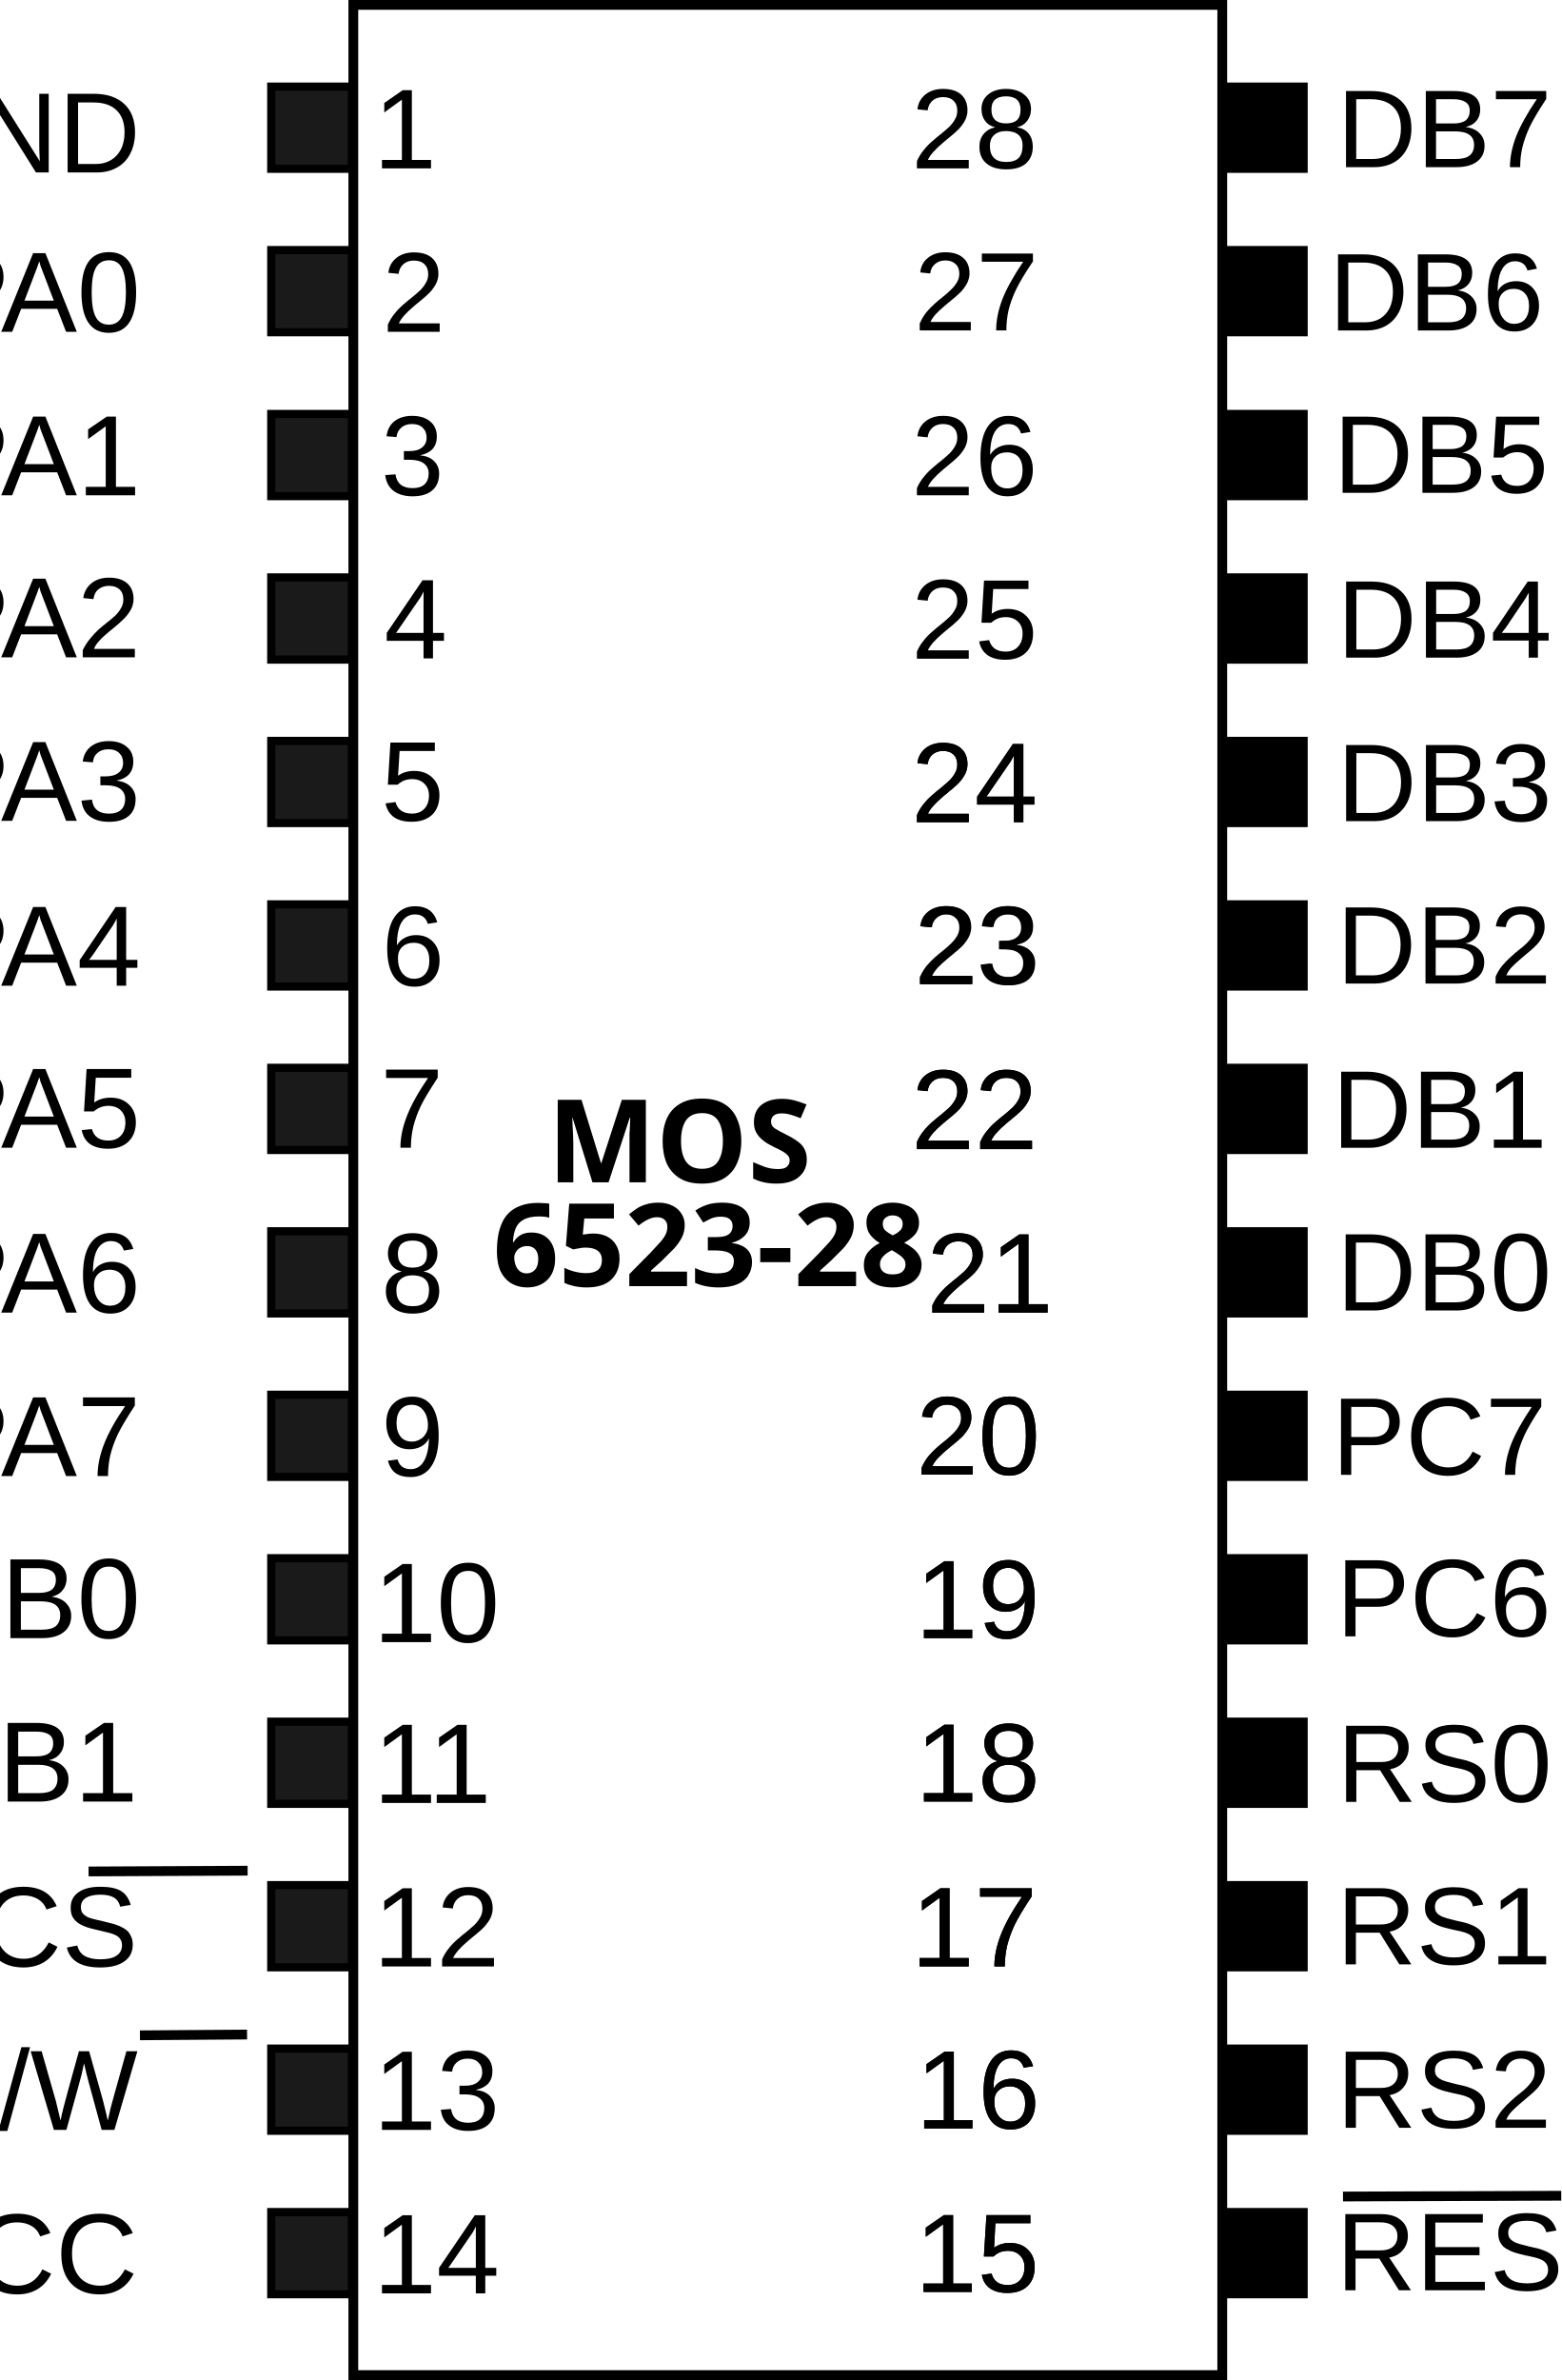
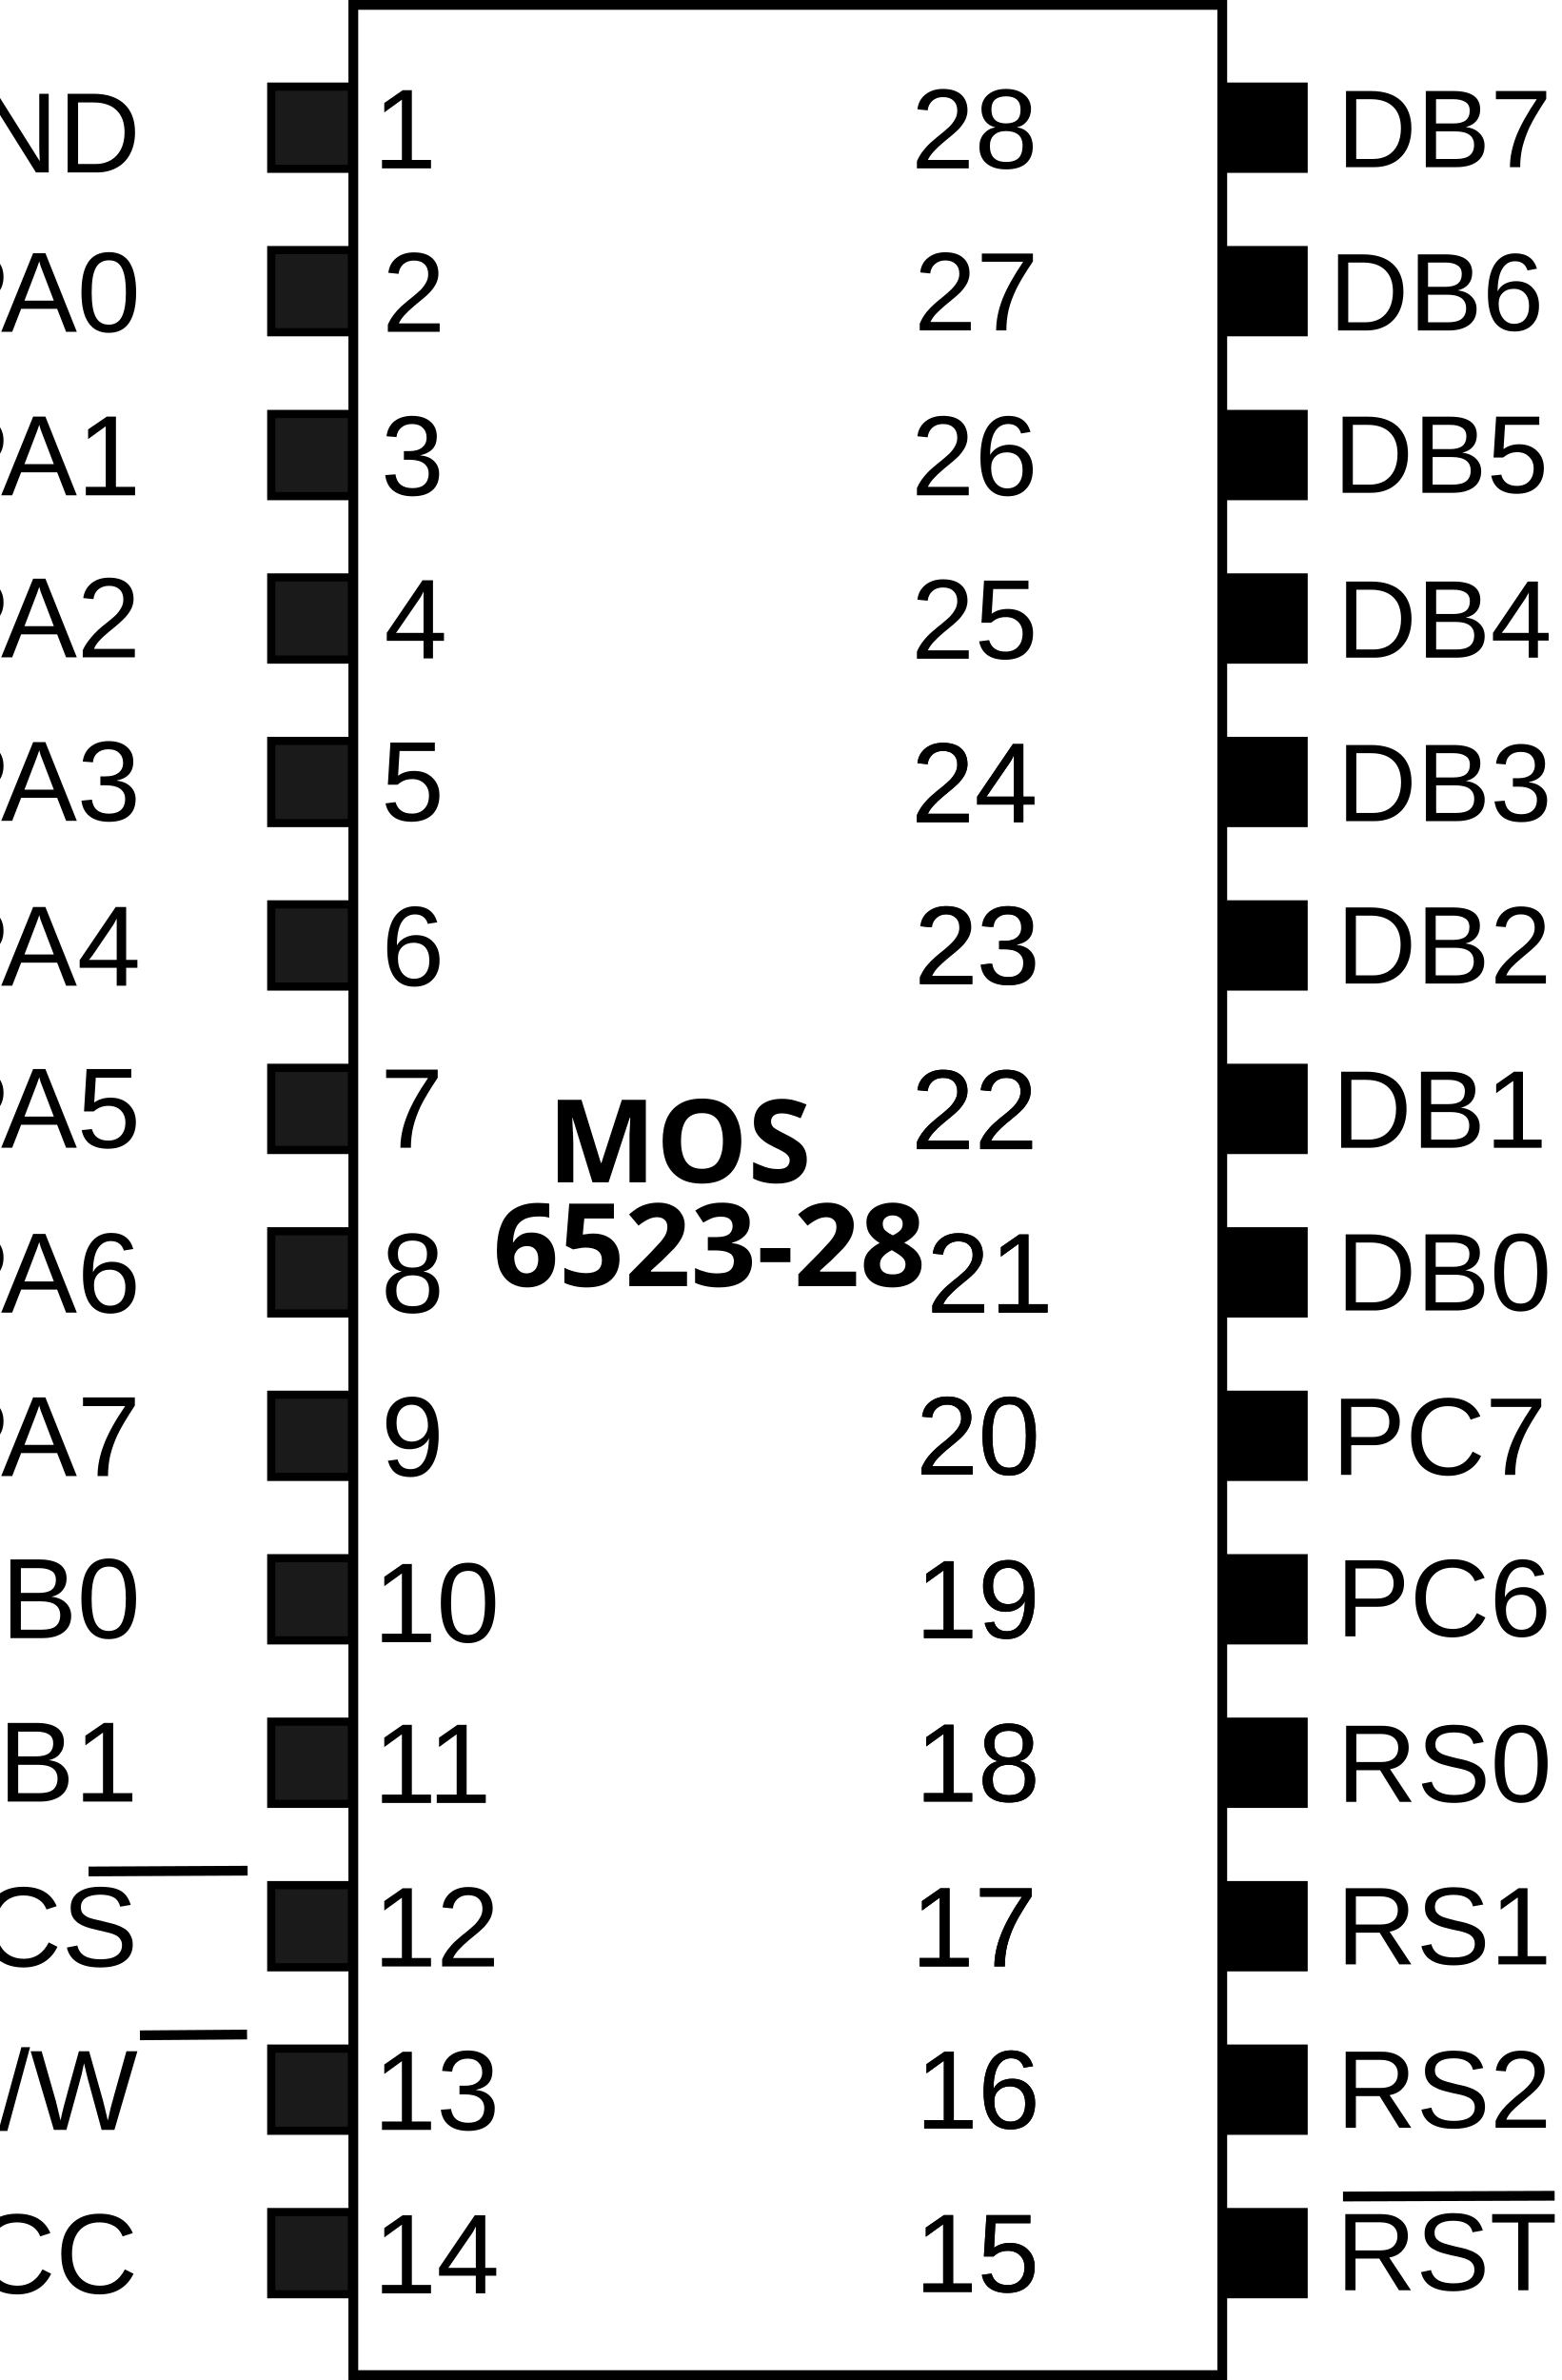
<svg xmlns="http://www.w3.org/2000/svg" width="95.525mm" height="145.599mm" viewBox="0 0 95.525 145.599" version="1.1" id="svg1">
  <defs id="defs1" />
  <g id="layer1" transform="translate(-68.37077,-35.07182)">
    <rect style="display:inline;fill:none;stroke-width:0.1" id="rect149" width="10" height="10" x="89.904" y="70.397" />
    <rect style="display:inline;fill:#1a1a1a;fill-opacity:1;stroke:#000000;stroke-width:0.5;stroke-dasharray:none" id="rect150" width="4.937" height="5.026" x="84.967" y="60.397" />
    <rect style="display:inline;fill:#1a1a1a;fill-opacity:1;stroke:#000000;stroke-width:0.5;stroke-dasharray:none" id="rect151" width="4.937" height="5.026" x="84.967" y="70.397" />
    <rect style="display:inline;fill:#1a1a1a;fill-opacity:1;stroke:#000000;stroke-width:0.5;stroke-dasharray:none" id="rect152" width="4.937" height="5.026" x="84.967" y="80.397" />
    <rect style="display:inline;fill:#1a1a1a;fill-opacity:1;stroke:#000000;stroke-width:0.5;stroke-dasharray:none" id="rect153" width="4.937" height="5.026" x="84.967" y="90.397" />
    <rect style="display:inline;fill:#1a1a1a;fill-opacity:1;stroke:#000000;stroke-width:0.5;stroke-dasharray:none" id="rect154" width="4.937" height="5.026" x="84.967" y="100.397" />
    <rect style="display:inline;fill:#1a1a1a;fill-opacity:1;stroke:#000000;stroke-width:0.5;stroke-dasharray:none" id="rect155" width="4.937" height="5.026" x="84.967" y="110.397" />
    <rect style="display:inline;fill:#1a1a1a;fill-opacity:1;stroke:#000000;stroke-width:0.5;stroke-dasharray:none" id="rect156" width="4.937" height="5.026" x="84.967" y="120.397" />
    <rect style="display:inline;fill:#1a1a1a;fill-opacity:1;stroke:#000000;stroke-width:0.5;stroke-dasharray:none" id="rect157" width="4.937" height="5.026" x="84.967" y="130.397" />
    <rect style="display:inline;fill:#1a1a1a;fill-opacity:1;stroke:#000000;stroke-width:0.5;stroke-dasharray:none" id="rect158" width="4.937" height="5.026" x="84.967" y="140.397" />
    <rect style="display:inline;fill:#1a1a1a;fill-opacity:1;stroke:#000000;stroke-width:0.5;stroke-dasharray:none" id="rect159" width="4.937" height="5.026" x="84.967" y="150.397" />
    <rect style="display:inline;fill:#1a1a1a;fill-opacity:1;stroke:#000000;stroke-width:0.5;stroke-dasharray:none" id="rect160" width="4.937" height="5.026" x="84.967" y="160.397" />
    <rect style="display:inline;fill:#1a1a1a;fill-opacity:1;stroke:#000000;stroke-width:0.5;stroke-dasharray:none" id="rect161" width="4.937" height="5.026" x="84.967" y="170.397" />
    <rect style="display:inline;fill:#000000;fill-opacity:1;stroke:#000000;stroke-width:0.5;stroke-dasharray:none" id="rect162" width="4.937" height="5.026" x="143.196" y="60.397" />
    <rect style="display:inline;fill:#000000;fill-opacity:1;stroke:#000000;stroke-width:0.5;stroke-dasharray:none" id="rect163" width="4.937" height="5.026" x="143.196" y="70.397" />
    <rect style="display:inline;fill:#000000;fill-opacity:1;stroke:#000000;stroke-width:0.5;stroke-dasharray:none" id="rect164" width="4.937" height="5.026" x="143.196" y="80.397" />
    <rect style="display:inline;fill:#000000;fill-opacity:1;stroke:#000000;stroke-width:0.5;stroke-dasharray:none" id="rect165" width="4.937" height="5.026" x="143.196" y="90.397" />
    <rect style="display:inline;fill:#000000;fill-opacity:1;stroke:#000000;stroke-width:0.5;stroke-dasharray:none" id="rect166" width="4.937" height="5.026" x="143.196" y="100.397" />
    <rect style="display:inline;fill:#000000;fill-opacity:1;stroke:#000000;stroke-width:0.5;stroke-dasharray:none" id="rect167" width="4.937" height="5.026" x="143.196" y="110.397" />
    <rect style="display:inline;fill:#000000;fill-opacity:1;stroke:#000000;stroke-width:0.5;stroke-dasharray:none" id="rect168" width="4.937" height="5.026" x="143.196" y="120.397" />
    <rect style="display:inline;fill:#000000;fill-opacity:1;stroke:#000000;stroke-width:0.5;stroke-dasharray:none" id="rect169" width="4.937" height="5.026" x="143.196" y="130.397" />
    <rect style="display:inline;fill:#000000;fill-opacity:1;stroke:#000000;stroke-width:0.5;stroke-dasharray:none" id="rect170" width="4.937" height="5.026" x="143.196" y="140.397" />
    <rect style="display:inline;fill:#000000;fill-opacity:1;stroke:#000000;stroke-width:0.5;stroke-dasharray:none" id="rect171" width="4.937" height="5.026" x="143.196" y="150.397" />
    <rect style="display:inline;fill:#000000;fill-opacity:1;stroke:#000000;stroke-width:0.5;stroke-dasharray:none" id="rect172" width="4.937" height="5.026" x="143.196" y="160.397" />
    <rect style="display:inline;fill:#000000;fill-opacity:1;stroke:#000000;stroke-width:0.5;stroke-dasharray:none" id="rect173" width="4.937" height="5.026" x="143.196" y="170.397" />
    <text xml:space="preserve" style="font-style:normal;font-variant:normal;font-weight:normal;font-stretch:normal;font-size:6.76px;font-family:Arial;-inkscape-font-specification:Arial;text-align:start;text-anchor:start;display:inline;fill:#000000;fill-opacity:1;stroke:none;stroke-width:0.599;stroke-dasharray:none" x="150.166" y="45.293" id="text173">
      <tspan id="tspan173" style="text-align:start;text-anchor:start;stroke-width:0.599" x="150.166" y="45.293">DB7</tspan>
    </text>
    <text xml:space="preserve" style="font-style:normal;font-variant:normal;font-weight:normal;font-stretch:normal;font-size:6.76px;font-family:Arial;-inkscape-font-specification:Arial;text-align:start;text-anchor:start;display:inline;fill:#000000;fill-opacity:1;stroke:none;stroke-width:0.599;stroke-dasharray:none" x="150.171" y="75.306" id="text174">
      <tspan id="tspan174" style="text-align:start;text-anchor:start;stroke-width:0.599" x="150.171" y="75.306">DB4</tspan>
    </text>
    <text xml:space="preserve" style="font-style:normal;font-variant:normal;font-weight:normal;font-stretch:normal;font-size:6.76px;font-family:Arial;-inkscape-font-specification:Arial;text-align:start;text-anchor:start;display:inline;fill:#000000;fill-opacity:1;stroke:none;stroke-width:0.599;stroke-dasharray:none" x="150.171" y="85.306" id="text175">
      <tspan id="tspan175" style="text-align:start;text-anchor:start;stroke-width:0.599" x="150.171" y="85.306">DB3</tspan>
    </text>
    <text xml:space="preserve" style="font-style:normal;font-variant:normal;font-weight:normal;font-stretch:normal;font-size:6.76px;font-family:Arial;-inkscape-font-specification:Arial;text-align:start;text-anchor:start;display:inline;fill:#000000;fill-opacity:1;stroke:none;stroke-width:0.599;stroke-dasharray:none" x="150.146" y="95.241" id="text176">
      <tspan id="tspan176" style="text-align:start;text-anchor:start;stroke-width:0.599" x="150.146" y="95.241">DB2</tspan>
    </text>
    <text xml:space="preserve" style="font-style:normal;font-variant:normal;font-weight:normal;font-stretch:normal;font-size:6.76px;font-family:Arial;-inkscape-font-specification:'Arial, Normal';font-variant-ligatures:normal;font-variant-caps:normal;font-variant-numeric:normal;font-variant-east-asian:normal;text-align:start;text-anchor:start;display:inline;fill:#000000;fill-opacity:1;stroke:none;stroke-width:0.599;stroke-dasharray:none" x="149.869" y="105.289" id="text177">
      <tspan id="tspan177" x="149.869" y="105.289">DB1</tspan>
    </text>
    <text xml:space="preserve" style="font-style:normal;font-variant:normal;font-weight:normal;font-stretch:normal;font-size:6.76px;font-family:Arial;-inkscape-font-specification:Arial;text-align:start;text-anchor:start;display:inline;fill:#000000;fill-opacity:1;stroke:none;stroke-width:0.599;stroke-dasharray:none" x="150.146" y="115.241" id="text178">
      <tspan id="tspan178" style="text-align:start;text-anchor:start;stroke-width:0.599" x="150.146" y="115.241">DB0</tspan>
    </text>
    <text xml:space="preserve" style="font-style:normal;font-variant:normal;font-weight:normal;font-stretch:normal;font-size:6.76px;font-family:Arial;-inkscape-font-specification:Arial;text-align:start;text-anchor:start;display:inline;fill:#000000;fill-opacity:1;stroke:none;stroke-width:0.599;stroke-dasharray:none" x="150.122" y="135.176" id="text180">
      <tspan id="tspan180" style="text-align:start;text-anchor:start;stroke-width:0.599" x="150.122" y="135.176">PC6</tspan>
    </text>
    <text xml:space="preserve" style="font-style:normal;font-variant:normal;font-weight:normal;font-stretch:normal;font-size:6.76px;font-family:Arial;-inkscape-font-specification:Arial;text-align:start;text-anchor:start;display:inline;fill:#000000;fill-opacity:1;stroke:none;stroke-width:0.599;stroke-dasharray:none" x="150.171" y="145.306" id="text181">
      <tspan id="tspan181" style="text-align:start;text-anchor:start;stroke-width:0.599" x="150.171" y="145.306">RS0</tspan>
    </text>
    <text xml:space="preserve" style="font-style:normal;font-variant:normal;font-weight:normal;font-stretch:normal;font-size:6.76px;font-family:Arial;-inkscape-font-specification:Arial;text-align:start;text-anchor:start;display:inline;fill:#000000;fill-opacity:1;stroke:none;stroke-width:0.599;stroke-dasharray:none" x="150.146" y="155.241" id="text182">
      <tspan id="tspan182" style="text-align:start;text-anchor:start;stroke-width:0.599" x="150.146" y="155.241">RS1</tspan>
    </text>
    <text xml:space="preserve" style="font-style:normal;font-variant:normal;font-weight:normal;font-stretch:normal;font-size:6.76px;font-family:Arial;-inkscape-font-specification:Arial;text-align:start;text-anchor:start;display:inline;fill:#000000;fill-opacity:1;stroke:none;stroke-width:0.599;stroke-dasharray:none" x="150.146" y="165.241" id="text183">
      <tspan id="tspan183" style="text-align:start;text-anchor:start;stroke-width:0.599" x="150.146" y="165.241">RS2</tspan>
    </text>
    <text xml:space="preserve" style="font-style:normal;font-variant:normal;font-weight:normal;font-stretch:normal;font-size:6.76px;font-family:Arial;-inkscape-font-specification:Arial;text-align:start;text-anchor:start;display:inline;fill:#000000;fill-opacity:1;stroke:none;stroke-width:0.599;stroke-dasharray:none" x="150.122" y="175.176" id="text184">
-       <tspan id="tspan184" style="text-align:start;text-anchor:start;stroke-width:0.599" x="150.122" y="175.176">RES</tspan>
+       <tspan id="tspan184" style="text-align:start;text-anchor:start;stroke-width:0.599" x="150.122" y="175.176">RST</tspan>
    </text>
    <text xml:space="preserve" style="font-size:5.239px;text-align:end;text-anchor:end;display:inline;fill:none;fill-opacity:1;stroke:#000000;stroke-width:0.619;stroke-dasharray:none" x="83.521" y="65.371" id="text185">
      <tspan id="tspan185" style="font-style:normal;font-variant:normal;font-weight:normal;font-stretch:normal;font-size:6.985px;font-family:Arial;-inkscape-font-specification:Arial;fill:#000000;stroke:none;stroke-width:0.619" x="83.521" y="65.371">PA1</tspan>
    </text>
    <text xml:space="preserve" style="font-size:5.239px;text-align:end;text-anchor:end;display:inline;fill:none;fill-opacity:1;stroke:#000000;stroke-width:0.619;stroke-dasharray:none" x="83.521" y="75.286" id="text186">
      <tspan id="tspan186" style="font-style:normal;font-variant:normal;font-weight:normal;font-stretch:normal;font-size:6.985px;font-family:Arial;-inkscape-font-specification:Arial;fill:#000000;stroke:none;stroke-width:0.619" x="83.521" y="75.286">PA2</tspan>
    </text>
    <text xml:space="preserve" style="font-size:5.239px;text-align:end;text-anchor:end;display:inline;fill:none;fill-opacity:1;stroke:#000000;stroke-width:0.619;stroke-dasharray:none" x="83.521" y="85.286" id="text187">
      <tspan id="tspan187" style="font-style:normal;font-variant:normal;font-weight:normal;font-stretch:normal;font-size:6.985px;font-family:Arial;-inkscape-font-specification:Arial;fill:#000000;stroke:none;stroke-width:0.619" x="83.521" y="85.286">PA3</tspan>
    </text>
    <text xml:space="preserve" style="font-size:5.239px;text-align:end;text-anchor:end;display:inline;fill:none;fill-opacity:1;stroke:#000000;stroke-width:0.619;stroke-dasharray:none" x="83.521" y="95.371" id="text188">
      <tspan id="tspan188" style="font-style:normal;font-variant:normal;font-weight:normal;font-stretch:normal;font-size:6.985px;font-family:Arial;-inkscape-font-specification:Arial;fill:#000000;stroke:none;stroke-width:0.619" x="83.521" y="95.371">PA4</tspan>
    </text>
    <text xml:space="preserve" style="font-size:5.239px;text-align:end;text-anchor:end;display:inline;fill:none;fill-opacity:1;stroke:#000000;stroke-width:0.619;stroke-dasharray:none" x="83.521" y="105.283" id="text189">
      <tspan id="tspan189" style="font-style:normal;font-variant:normal;font-weight:normal;font-stretch:normal;font-size:6.985px;font-family:Arial;-inkscape-font-specification:Arial;fill:#000000;stroke:none;stroke-width:0.619" x="83.521" y="105.283">PA5</tspan>
    </text>
    <text xml:space="preserve" style="font-size:5.239px;text-align:end;text-anchor:end;display:inline;fill:none;fill-opacity:1;stroke:#000000;stroke-width:0.619;stroke-dasharray:none" x="83.521" y="115.371" id="text190">
      <tspan id="tspan190" style="font-style:normal;font-variant:normal;font-weight:normal;font-stretch:normal;font-size:6.985px;font-family:Arial;-inkscape-font-specification:Arial;fill:#000000;stroke:none;stroke-width:0.619" x="83.521" y="115.371">PA6</tspan>
    </text>
    <text xml:space="preserve" style="font-size:5.239px;text-align:end;text-anchor:end;display:inline;fill:none;fill-opacity:1;stroke:#000000;stroke-width:0.619;stroke-dasharray:none" x="83.521" y="125.371" id="text191">
      <tspan id="tspan191" style="font-style:normal;font-variant:normal;font-weight:normal;font-stretch:normal;font-size:6.985px;font-family:Arial;-inkscape-font-specification:Arial;fill:#000000;stroke:none;stroke-width:0.619" x="83.521" y="125.371">PA7</tspan>
    </text>
    <text xml:space="preserve" style="font-size:5.239px;text-align:end;text-anchor:end;display:inline;fill:none;fill-opacity:1;stroke:#000000;stroke-width:0.619;stroke-dasharray:none" x="83.521" y="135.286" id="text192">
      <tspan id="tspan192" style="font-style:normal;font-variant:normal;font-weight:normal;font-stretch:normal;font-size:6.985px;font-family:Arial;-inkscape-font-specification:Arial;fill:#000000;stroke:none;stroke-width:0.619" x="83.521" y="135.286">PB0</tspan>
    </text>
    <text xml:space="preserve" style="font-size:5.239px;text-align:end;text-anchor:end;display:inline;fill:none;fill-opacity:1;stroke:#000000;stroke-width:0.619;stroke-dasharray:none" x="83.357" y="145.286" id="text193">
      <tspan id="tspan193" style="font-style:normal;font-variant:normal;font-weight:normal;font-stretch:normal;font-size:6.985px;font-family:Arial;-inkscape-font-specification:Arial;fill:#000000;stroke:none;stroke-width:0.619" x="83.357" y="145.286">PB1</tspan>
    </text>
    <text xml:space="preserve" style="font-size:5.239px;text-align:end;text-anchor:end;display:inline;fill:none;fill-opacity:1;stroke:#000000;stroke-width:0.619;stroke-dasharray:none" x="83.357" y="155.371" id="text194">
      <tspan id="tspan194" style="font-style:normal;font-variant:normal;font-weight:normal;font-stretch:normal;font-size:6.985px;font-family:Arial;-inkscape-font-specification:Arial;fill:#000000;stroke:none;stroke-width:0.619" x="83.357" y="155.371">CS</tspan>
    </text>
    <text xml:space="preserve" style="font-size:5.239px;text-align:end;text-anchor:end;display:inline;fill:none;fill-opacity:1;stroke:#000000;stroke-width:0.619;stroke-dasharray:none" x="83.357" y="165.371" id="text195">
      <tspan id="tspan195" style="font-style:normal;font-variant:normal;font-weight:normal;font-stretch:normal;font-size:6.985px;font-family:Arial;-inkscape-font-specification:Arial;fill:#000000;stroke:none;stroke-width:0.619" x="83.357" y="165.371">R/W</tspan>
    </text>
    <text xml:space="preserve" style="font-size:5.239px;text-align:end;text-anchor:end;display:inline;fill:none;fill-opacity:1;stroke:#000000;stroke-width:0.619;stroke-dasharray:none" x="83.357" y="175.371" id="text196">
      <tspan id="tspan196" style="font-style:normal;font-variant:normal;font-weight:normal;font-stretch:normal;font-size:6.985px;font-family:Arial;-inkscape-font-specification:Arial;fill:#000000;stroke:none;stroke-width:0.619" x="83.357" y="175.371">VCC</tspan>
    </text>
    <rect style="display:inline;fill:#1a1a1a;fill-opacity:1;stroke:#000000;stroke-width:0.5;stroke-dasharray:none" id="rect196" width="4.937" height="5.026" x="84.967" y="40.371" />
    <rect style="display:inline;fill:#1a1a1a;fill-opacity:1;stroke:#000000;stroke-width:0.5;stroke-dasharray:none" id="rect197" width="4.937" height="5.026" x="84.967" y="50.371" />
    <rect style="display:inline;fill:#000000;fill-opacity:1;stroke:#000000;stroke-width:0.5;stroke-dasharray:none" id="rect198" width="4.937" height="5.026" x="143.196" y="40.371" />
    <rect style="display:inline;fill:#000000;fill-opacity:1;stroke:#000000;stroke-width:0.5;stroke-dasharray:none" id="rect199" width="4.937" height="5.026" x="143.196" y="50.371" />
    <text xml:space="preserve" style="font-style:normal;font-variant:normal;font-weight:normal;font-stretch:normal;font-size:6.76px;font-family:Arial;-inkscape-font-specification:'Arial, Normal';font-variant-ligatures:normal;font-variant-caps:normal;font-variant-numeric:normal;font-variant-east-asian:normal;text-align:start;text-anchor:start;display:inline;fill:#000000;fill-opacity:1;stroke:none;stroke-width:0.599;stroke-dasharray:none" x="149.674" y="55.289" id="text199">
      <tspan id="tspan199" x="149.674" y="55.289">DB6</tspan>
    </text>
-     <path style="display:inline;fill:none;fill-opacity:1;stroke:#000000;stroke-width:0.599;stroke-dasharray:none" d="m 163.895,169.399 -13.353,0.047" id="path199" />
+     <path style="display:inline;fill:none;fill-opacity:1;stroke:#000000;stroke-width:0.599;stroke-dasharray:none" d="m 163.491,169.399 -12.949,0.047" id="path199" />
    <path style="display:inline;fill:none;fill-opacity:1;stroke:#000000;stroke-width:0.599;stroke-dasharray:none" d="m 83.522,149.513 -9.732,0.047" id="path199-8" />
    <path style="display:inline;fill:none;fill-opacity:1;stroke:#000000;stroke-width:0.599;stroke-dasharray:none" d="m 83.487,159.537 -6.554,0.047" id="path199-8-8" />
    <text xml:space="preserve" style="font-style:normal;font-variant:normal;font-weight:normal;font-stretch:normal;font-size:6.76px;font-family:Arial;-inkscape-font-specification:Arial;text-align:start;text-anchor:start;display:inline;fill:#000000;fill-opacity:1;stroke:none;stroke-width:0.599;stroke-dasharray:none" x="149.956" y="65.222" id="text200">
      <tspan id="tspan200" style="text-align:start;text-anchor:start;stroke-width:0.599" x="149.956" y="65.222">DB5</tspan>
    </text>
    <text xml:space="preserve" style="font-size:5.239px;text-align:end;text-anchor:end;display:inline;fill:none;fill-opacity:1;stroke:#000000;stroke-width:0.619;stroke-dasharray:none" x="83.521" y="55.371" id="text201">
      <tspan id="tspan201" style="font-style:normal;font-variant:normal;font-weight:normal;font-stretch:normal;font-size:6.985px;font-family:Arial;-inkscape-font-specification:Arial;fill:#000000;stroke:none;stroke-width:0.619" x="83.521" y="55.371">PA0</tspan>
    </text>
    <text xml:space="preserve" style="font-size:5.239px;text-align:end;text-anchor:end;display:inline;fill:none;fill-opacity:1;stroke:#000000;stroke-width:0.619;stroke-dasharray:none" x="83.521" y="45.621" id="text202">
      <tspan id="tspan202" style="font-style:normal;font-variant:normal;font-weight:normal;font-stretch:normal;font-size:6.985px;font-family:Arial;-inkscape-font-specification:Arial;fill:#000000;stroke:none;stroke-width:0.619" x="83.521" y="45.621">GND</tspan>
    </text>
    <text xml:space="preserve" style="font-style:normal;font-variant:normal;font-weight:normal;font-stretch:normal;font-size:6.76px;font-family:Arial;-inkscape-font-specification:'Arial, Normal';font-variant-ligatures:normal;font-variant-caps:normal;font-variant-numeric:normal;font-variant-east-asian:normal;text-align:start;text-anchor:start;display:inline;fill:#000000;fill-opacity:1;stroke:none;stroke-width:0.599;stroke-dasharray:none" x="149.859" y="125.293" id="text203">
      <tspan id="tspan203" x="149.859" y="125.293">PC7</tspan>
    </text>
    <rect style="display:inline;fill:none;fill-opacity:1;stroke:#000000;stroke-width:0.599;stroke-dasharray:none" id="rect204" width="53.166" height="145" x="89.989" y="35.371" />
    <text xml:space="preserve" style="font-style:normal;font-variant:normal;font-weight:normal;font-stretch:normal;font-size:6.957px;font-family:Arial;-inkscape-font-specification:'Arial, Normal';font-variant-ligatures:normal;font-variant-caps:normal;font-variant-numeric:normal;font-variant-east-asian:normal;text-align:start;text-anchor:start;display:inline;fill:#000000;fill-opacity:1;stroke:none;stroke-width:0.619;stroke-dasharray:none" x="91.209" y="45.371" id="text216">
      <tspan id="tspan216" style="font-size:6.957px;stroke-width:0.619;stroke-dasharray:none" x="91.209" y="45.371">1</tspan>
    </text>
    <text xml:space="preserve" style="font-style:normal;font-variant:normal;font-weight:normal;font-stretch:normal;font-size:6.957px;font-family:Arial;-inkscape-font-specification:'Arial, Normal';font-variant-ligatures:normal;font-variant-caps:normal;font-variant-numeric:normal;font-variant-east-asian:normal;text-align:start;text-anchor:start;display:inline;fill:#000000;fill-opacity:1;stroke:none;stroke-width:0.619;stroke-dasharray:none" x="91.757" y="55.371" id="text217">
      <tspan id="tspan217" style="font-size:6.957px;stroke-width:0.619;stroke-dasharray:none" x="91.757" y="55.371">2</tspan>
    </text>
    <text xml:space="preserve" style="font-style:normal;font-variant:normal;font-weight:normal;font-stretch:normal;font-size:6.957px;font-family:Arial;-inkscape-font-specification:'Arial, Normal';font-variant-ligatures:normal;font-variant-caps:normal;font-variant-numeric:normal;font-variant-east-asian:normal;text-align:start;text-anchor:start;display:inline;fill:#000000;fill-opacity:1;stroke:none;stroke-width:0.619;stroke-dasharray:none" x="91.675" y="65.371" id="text218">
      <tspan id="tspan218" style="font-size:6.957px;stroke-width:0.619;stroke-dasharray:none" x="91.675" y="65.371">3</tspan>
    </text>
    <text xml:space="preserve" style="font-style:normal;font-variant:normal;font-weight:normal;font-stretch:normal;font-size:6.957px;font-family:Arial;-inkscape-font-specification:'Arial, Normal';font-variant-ligatures:normal;font-variant-caps:normal;font-variant-numeric:normal;font-variant-east-asian:normal;text-align:start;text-anchor:start;display:inline;fill:#000000;fill-opacity:1;stroke:none;stroke-width:0.619;stroke-dasharray:none" x="91.879" y="75.351" id="text219">
      <tspan id="tspan219" style="font-size:6.957px;stroke-width:0.619;stroke-dasharray:none" x="91.879" y="75.351">4</tspan>
    </text>
    <text xml:space="preserve" style="font-style:normal;font-variant:normal;font-weight:normal;font-stretch:normal;font-size:6.957px;font-family:Arial;-inkscape-font-specification:'Arial, Normal';font-variant-ligatures:normal;font-variant-caps:normal;font-variant-numeric:normal;font-variant-east-asian:normal;text-align:start;text-anchor:start;display:inline;fill:#000000;fill-opacity:1;stroke:none;stroke-width:0.619;stroke-dasharray:none" x="91.678" y="85.283" id="text220">
      <tspan id="tspan220" style="font-size:6.957px;stroke-width:0.619;stroke-dasharray:none" x="91.678" y="85.283">5</tspan>
    </text>
    <text xml:space="preserve" style="font-style:normal;font-variant:normal;font-weight:normal;font-stretch:normal;font-size:6.957px;font-family:Arial;-inkscape-font-specification:'Arial, Normal';font-variant-ligatures:normal;font-variant-caps:normal;font-variant-numeric:normal;font-variant-east-asian:normal;text-align:start;text-anchor:start;display:inline;fill:#000000;fill-opacity:1;stroke:none;stroke-width:0.619;stroke-dasharray:none" x="91.705" y="95.371" id="text221">
      <tspan id="tspan221" style="font-size:6.957px;stroke-width:0.619;stroke-dasharray:none" x="91.705" y="95.371">6</tspan>
    </text>
    <text xml:space="preserve" style="font-style:normal;font-variant:normal;font-weight:normal;font-stretch:normal;font-size:6.957px;font-family:Arial;-inkscape-font-specification:'Arial, Normal';font-variant-ligatures:normal;font-variant-caps:normal;font-variant-numeric:normal;font-variant-east-asian:normal;text-align:start;text-anchor:start;display:inline;fill:#000000;fill-opacity:1;stroke:none;stroke-width:0.619;stroke-dasharray:none" x="91.637" y="105.286" id="text222">
      <tspan id="tspan222" style="font-size:6.957px;stroke-width:0.619;stroke-dasharray:none" x="91.637" y="105.286">7</tspan>
    </text>
    <text xml:space="preserve" style="font-style:normal;font-variant:normal;font-weight:normal;font-stretch:normal;font-size:6.957px;font-family:Arial;-inkscape-font-specification:'Arial, Normal';font-variant-ligatures:normal;font-variant-caps:normal;font-variant-numeric:normal;font-variant-east-asian:normal;text-align:start;text-anchor:start;display:inline;fill:#000000;fill-opacity:1;stroke:none;stroke-width:0.619;stroke-dasharray:none" x="91.685" y="115.371" id="text223">
      <tspan id="tspan223" style="font-size:6.957px;stroke-width:0.619;stroke-dasharray:none" x="91.685" y="115.371">8</tspan>
    </text>
    <text xml:space="preserve" style="font-style:normal;font-variant:normal;font-weight:normal;font-stretch:normal;font-size:6.957px;font-family:Arial;-inkscape-font-specification:'Arial, Normal';font-variant-ligatures:normal;font-variant-caps:normal;font-variant-numeric:normal;font-variant-east-asian:normal;text-align:start;text-anchor:start;display:inline;fill:#000000;fill-opacity:1;stroke:none;stroke-width:0.619;stroke-dasharray:none" x="91.678" y="125.371" id="text224">
      <tspan id="tspan224" style="font-size:6.957px;stroke-width:0.619;stroke-dasharray:none" x="91.678" y="125.371">9</tspan>
    </text>
    <text xml:space="preserve" style="font-style:normal;font-variant:normal;font-weight:normal;font-stretch:normal;font-size:6.957px;font-family:Arial;-inkscape-font-specification:'Arial, Normal';font-variant-ligatures:normal;font-variant-caps:normal;font-variant-numeric:normal;font-variant-east-asian:normal;text-align:start;text-anchor:start;display:inline;fill:#000000;fill-opacity:1;stroke:none;stroke-width:0.619;stroke-dasharray:none" x="91.209" y="135.532" id="text225">
      <tspan id="tspan225" style="font-size:6.957px;stroke-width:0.619;stroke-dasharray:none" x="91.209" y="135.532">10</tspan>
    </text>
    <text xml:space="preserve" style="font-style:normal;font-variant:normal;font-weight:normal;font-stretch:normal;font-size:6.957px;font-family:Arial;-inkscape-font-specification:'Arial, Normal';font-variant-ligatures:normal;font-variant-caps:normal;font-variant-numeric:normal;font-variant-east-asian:normal;text-align:start;text-anchor:start;display:inline;fill:#000000;fill-opacity:1;stroke:none;stroke-width:0.619;stroke-dasharray:none" x="91.209" y="145.371" id="text226">
      <tspan id="tspan226" style="font-size:6.957px;stroke-width:0.619;stroke-dasharray:none" x="91.209" y="145.371">11</tspan>
    </text>
    <text xml:space="preserve" style="font-style:normal;font-variant:normal;font-weight:normal;font-stretch:normal;font-size:6.957px;font-family:Arial;-inkscape-font-specification:'Arial, Normal';font-variant-ligatures:normal;font-variant-caps:normal;font-variant-numeric:normal;font-variant-east-asian:normal;text-align:start;text-anchor:start;display:inline;fill:#000000;fill-opacity:1;stroke:none;stroke-width:0.619;stroke-dasharray:none" x="91.209" y="155.371" id="text227">
      <tspan id="tspan227" style="font-size:6.957px;stroke-width:0.619;stroke-dasharray:none" x="91.209" y="155.371">12</tspan>
    </text>
    <text xml:space="preserve" style="font-style:normal;font-variant:normal;font-weight:normal;font-stretch:normal;font-size:6.957px;font-family:Arial;-inkscape-font-specification:'Arial, Normal';font-variant-ligatures:normal;font-variant-caps:normal;font-variant-numeric:normal;font-variant-east-asian:normal;text-align:start;text-anchor:start;display:inline;fill:#000000;fill-opacity:1;stroke:none;stroke-width:0.619;stroke-dasharray:none" x="91.209" y="165.371" id="text228">
      <tspan id="tspan228" style="font-size:6.957px;stroke-width:0.619;stroke-dasharray:none" x="91.209" y="165.371">13</tspan>
    </text>
    <text xml:space="preserve" style="font-style:normal;font-variant:normal;font-weight:normal;font-stretch:normal;font-size:6.957px;font-family:Arial;-inkscape-font-specification:'Arial, Normal';font-variant-ligatures:normal;font-variant-caps:normal;font-variant-numeric:normal;font-variant-east-asian:normal;text-align:start;text-anchor:start;display:inline;fill:#000000;fill-opacity:1;stroke:none;stroke-width:0.619;stroke-dasharray:none" x="91.209" y="175.371" id="text229">
      <tspan id="tspan229" style="font-size:6.957px;stroke-width:0.619;stroke-dasharray:none" x="91.209" y="175.371">14</tspan>
    </text>
    <text xml:space="preserve" style="font-style:normal;font-variant:normal;font-weight:normal;font-stretch:normal;font-size:6.957px;font-family:Arial;-inkscape-font-specification:'Arial, Normal';font-variant-ligatures:normal;font-variant-caps:normal;font-variant-numeric:normal;font-variant-east-asian:normal;text-align:end;text-anchor:end;display:inline;fill:#000000;fill-opacity:1;stroke:none;stroke-width:0.619;stroke-dasharray:none" x="141.532" y="85.371" id="text254">
      <tspan id="tspan254" style="stroke-width:0.619;stroke-dasharray:none" x="141.532" y="85.371">24</tspan>
    </text>
    <text xml:space="preserve" style="font-style:normal;font-variant:normal;font-weight:normal;font-stretch:normal;font-size:6.836px;font-family:Arial;-inkscape-font-specification:'Arial, Normal';font-variant-ligatures:normal;font-variant-caps:normal;font-variant-numeric:normal;font-variant-east-asian:normal;text-align:end;text-anchor:end;display:inline;fill:#000000;fill-opacity:1;stroke:none;stroke-width:0.608;stroke-dasharray:none" x="141.506" y="95.285" id="text255">
      <tspan id="tspan255" style="stroke-width:0.608;stroke-dasharray:none" x="141.506" y="95.285">23</tspan>
    </text>
    <text xml:space="preserve" style="font-style:normal;font-variant:normal;font-weight:normal;font-stretch:normal;font-size:6.957px;font-family:Arial;-inkscape-font-specification:'Arial, Normal';font-variant-ligatures:normal;font-variant-caps:normal;font-variant-numeric:normal;font-variant-east-asian:normal;text-align:end;text-anchor:end;display:inline;fill:#000000;fill-opacity:1;stroke:none;stroke-width:0.619;stroke-dasharray:none" x="141.532" y="105.371" id="text256">
      <tspan id="tspan256" style="stroke-width:0.619;stroke-dasharray:none" x="141.532" y="105.371">22</tspan>
    </text>
    <text xml:space="preserve" style="font-style:normal;font-variant:normal;font-weight:normal;font-stretch:normal;font-size:6.957px;font-family:Arial;-inkscape-font-specification:'Arial, Normal';font-variant-ligatures:normal;font-variant-caps:normal;font-variant-numeric:normal;font-variant-east-asian:normal;text-align:end;text-anchor:end;display:inline;fill:#000000;fill-opacity:1;stroke:none;stroke-width:0.619;stroke-dasharray:none" x="142.473" y="115.371" id="text257">
      <tspan id="tspan257" style="stroke-width:0.619;stroke-dasharray:none" x="142.473" y="115.371">21</tspan>
    </text>
    <text xml:space="preserve" style="font-style:normal;font-variant:normal;font-weight:normal;font-stretch:normal;font-size:6.84px;font-family:Arial;-inkscape-font-specification:'Arial, Normal';font-variant-ligatures:normal;font-variant-caps:normal;font-variant-numeric:normal;font-variant-east-asian:normal;text-align:end;text-anchor:end;display:inline;fill:#000000;fill-opacity:1;stroke:none;stroke-width:0.609;stroke-dasharray:none" x="141.523" y="125.288" id="text258">
      <tspan id="tspan258" style="stroke-width:0.609;stroke-dasharray:none" x="141.523" y="125.288">20</tspan>
    </text>
    <text xml:space="preserve" style="font-style:normal;font-variant:normal;font-weight:normal;font-stretch:normal;font-size:6.84px;font-family:Arial;-inkscape-font-specification:'Arial, Normal';font-variant-ligatures:normal;font-variant-caps:normal;font-variant-numeric:normal;font-variant-east-asian:normal;text-align:end;text-anchor:end;display:inline;fill:#000000;fill-opacity:1;stroke:none;stroke-width:0.609;stroke-dasharray:none" x="141.497" y="135.288" id="text259">
      <tspan id="tspan259" style="stroke-width:0.609;stroke-dasharray:none" x="141.497" y="135.288">19</tspan>
    </text>
    <text xml:space="preserve" style="font-style:normal;font-variant:normal;font-weight:normal;font-stretch:normal;font-size:6.84px;font-family:Arial;-inkscape-font-specification:'Arial, Normal';font-variant-ligatures:normal;font-variant-caps:normal;font-variant-numeric:normal;font-variant-east-asian:normal;text-align:end;text-anchor:end;display:inline;fill:#000000;fill-opacity:1;stroke:none;stroke-width:0.609;stroke-dasharray:none" x="141.497" y="145.288" id="text260">
      <tspan id="tspan260" style="stroke-width:0.609;stroke-dasharray:none" x="141.497" y="145.288">18</tspan>
    </text>
    <text xml:space="preserve" style="font-style:normal;font-variant:normal;font-weight:normal;font-stretch:normal;font-size:6.957px;font-family:Arial;-inkscape-font-specification:'Arial, Normal';font-variant-ligatures:normal;font-variant-caps:normal;font-variant-numeric:normal;font-variant-east-asian:normal;text-align:end;text-anchor:end;display:inline;fill:#000000;fill-opacity:1;stroke:none;stroke-width:0.619;stroke-dasharray:none" x="141.512" y="155.371" id="text261">
      <tspan id="tspan261" style="stroke-width:0.619;stroke-dasharray:none" x="141.512" y="155.371">17</tspan>
    </text>
    <text xml:space="preserve" style="font-style:normal;font-variant:normal;font-weight:normal;font-stretch:normal;font-size:6.84px;font-family:Arial;-inkscape-font-specification:'Arial, Normal';font-variant-ligatures:normal;font-variant-caps:normal;font-variant-numeric:normal;font-variant-east-asian:normal;text-align:end;text-anchor:end;display:inline;fill:#000000;fill-opacity:1;stroke:none;stroke-width:0.609;stroke-dasharray:none" x="141.51" y="165.288" id="text262">
      <tspan id="tspan262" style="stroke-width:0.609;stroke-dasharray:none" x="141.51" y="165.288">16</tspan>
    </text>
    <text xml:space="preserve" style="font-style:normal;font-variant:normal;font-weight:normal;font-stretch:normal;font-size:6.84px;font-family:Arial;-inkscape-font-specification:'Arial, Normal';font-variant-ligatures:normal;font-variant-caps:normal;font-variant-numeric:normal;font-variant-east-asian:normal;text-align:end;text-anchor:end;display:inline;fill:#000000;fill-opacity:1;stroke:none;stroke-width:0.609;stroke-dasharray:none" x="141.47" y="175.288" id="text263">
      <tspan id="tspan263" style="stroke-width:0.609;stroke-dasharray:none" x="141.47" y="175.288">15</tspan>
    </text>
    <text xml:space="preserve" style="font-style:normal;font-variant:normal;font-weight:normal;font-stretch:normal;font-size:6.957px;font-family:Arial;-inkscape-font-specification:'Arial, Normal';font-variant-ligatures:normal;font-variant-caps:normal;font-variant-numeric:normal;font-variant-east-asian:normal;text-align:end;text-anchor:end;display:inline;fill:#000000;fill-opacity:1;stroke:none;stroke-width:0.619;stroke-dasharray:none" x="141.532" y="85.371" id="text264">
      <tspan id="tspan264" style="stroke-width:0.619;stroke-dasharray:none" x="141.532" y="85.371">24</tspan>
    </text>
    <text xml:space="preserve" style="font-style:normal;font-variant:normal;font-weight:normal;font-stretch:normal;font-size:6.836px;font-family:Arial;-inkscape-font-specification:'Arial, Normal';font-variant-ligatures:normal;font-variant-caps:normal;font-variant-numeric:normal;font-variant-east-asian:normal;text-align:end;text-anchor:end;display:inline;fill:#000000;fill-opacity:1;stroke:none;stroke-width:0.608;stroke-dasharray:none" x="141.401" y="95.285" id="text265">
      <tspan id="tspan265" style="stroke-width:0.608;stroke-dasharray:none" x="141.401" y="95.285">23</tspan>
    </text>
    <text xml:space="preserve" style="font-style:normal;font-variant:normal;font-weight:normal;font-stretch:normal;font-size:6.957px;font-family:Arial;-inkscape-font-specification:'Arial, Normal';font-variant-ligatures:normal;font-variant-caps:normal;font-variant-numeric:normal;font-variant-east-asian:normal;text-align:end;text-anchor:end;display:inline;fill:#000000;fill-opacity:1;stroke:none;stroke-width:0.619;stroke-dasharray:none" x="141.532" y="105.371" id="text266">
      <tspan id="tspan266" style="stroke-width:0.619;stroke-dasharray:none" x="141.532" y="105.371">22</tspan>
    </text>
    <text xml:space="preserve" style="font-style:normal;font-variant:normal;font-weight:normal;font-stretch:normal;font-size:6.957px;font-family:Arial;-inkscape-font-specification:'Arial, Normal';font-variant-ligatures:normal;font-variant-caps:normal;font-variant-numeric:normal;font-variant-east-asian:normal;text-align:end;text-anchor:end;display:inline;fill:#000000;fill-opacity:1;stroke:none;stroke-width:0.619;stroke-dasharray:none" x="142.473" y="115.371" id="text267">
      <tspan id="tspan267" style="stroke-width:0.619;stroke-dasharray:none" x="142.473" y="115.371">21</tspan>
    </text>
    <text xml:space="preserve" style="font-style:normal;font-variant:normal;font-weight:normal;font-stretch:normal;font-size:6.84px;font-family:Arial;-inkscape-font-specification:'Arial, Normal';font-variant-ligatures:normal;font-variant-caps:normal;font-variant-numeric:normal;font-variant-east-asian:normal;text-align:end;text-anchor:end;display:inline;fill:#000000;fill-opacity:1;stroke:none;stroke-width:0.609;stroke-dasharray:none" x="141.523" y="125.288" id="text268">
      <tspan id="tspan268" style="stroke-width:0.609;stroke-dasharray:none" x="141.523" y="125.288">20</tspan>
    </text>
    <text xml:space="preserve" style="font-style:normal;font-variant:normal;font-weight:normal;font-stretch:normal;font-size:6.84px;font-family:Arial;-inkscape-font-specification:'Arial, Normal';font-variant-ligatures:normal;font-variant-caps:normal;font-variant-numeric:normal;font-variant-east-asian:normal;text-align:end;text-anchor:end;display:inline;fill:#000000;fill-opacity:1;stroke:none;stroke-width:0.609;stroke-dasharray:none" x="141.497" y="135.288" id="text269">
      <tspan id="tspan269" style="stroke-width:0.609;stroke-dasharray:none" x="141.497" y="135.288">19</tspan>
    </text>
    <text xml:space="preserve" style="font-style:normal;font-variant:normal;font-weight:normal;font-stretch:normal;font-size:6.84px;font-family:Arial;-inkscape-font-specification:'Arial, Normal';font-variant-ligatures:normal;font-variant-caps:normal;font-variant-numeric:normal;font-variant-east-asian:normal;text-align:end;text-anchor:end;display:inline;fill:#000000;fill-opacity:1;stroke:none;stroke-width:0.609;stroke-dasharray:none" x="141.497" y="145.288" id="text270">
      <tspan id="tspan270" style="stroke-width:0.609;stroke-dasharray:none" x="141.497" y="145.288">18</tspan>
    </text>
    <text xml:space="preserve" style="font-style:normal;font-variant:normal;font-weight:normal;font-stretch:normal;font-size:6.957px;font-family:Arial;-inkscape-font-specification:'Arial, Normal';font-variant-ligatures:normal;font-variant-caps:normal;font-variant-numeric:normal;font-variant-east-asian:normal;text-align:end;text-anchor:end;display:inline;fill:#000000;fill-opacity:1;stroke:none;stroke-width:0.619;stroke-dasharray:none" x="141.512" y="155.371" id="text271">
      <tspan id="tspan271" style="stroke-width:0.619;stroke-dasharray:none" x="141.512" y="155.371">17</tspan>
    </text>
    <text xml:space="preserve" style="font-style:normal;font-variant:normal;font-weight:normal;font-stretch:normal;font-size:6.84px;font-family:Arial;-inkscape-font-specification:'Arial, Normal';font-variant-ligatures:normal;font-variant-caps:normal;font-variant-numeric:normal;font-variant-east-asian:normal;text-align:end;text-anchor:end;display:inline;fill:#000000;fill-opacity:1;stroke:none;stroke-width:0.609;stroke-dasharray:none" x="141.51" y="165.288" id="text272">
      <tspan id="tspan272" style="stroke-width:0.609;stroke-dasharray:none" x="141.51" y="165.288">16</tspan>
    </text>
    <text xml:space="preserve" style="font-style:normal;font-variant:normal;font-weight:normal;font-stretch:normal;font-size:6.84px;font-family:Arial;-inkscape-font-specification:'Arial, Normal';font-variant-ligatures:normal;font-variant-caps:normal;font-variant-numeric:normal;font-variant-east-asian:normal;text-align:end;text-anchor:end;display:inline;fill:#000000;fill-opacity:1;stroke:none;stroke-width:0.609;stroke-dasharray:none" x="141.47" y="175.288" id="text273">
      <tspan id="tspan273" style="stroke-width:0.609;stroke-dasharray:none" x="141.47" y="175.288">15</tspan>
    </text>
    <text xml:space="preserve" style="font-style:normal;font-variant:normal;font-weight:normal;font-stretch:normal;font-size:6.957px;font-family:Arial;-inkscape-font-specification:'Arial, Normal';font-variant-ligatures:normal;font-variant-caps:normal;font-variant-numeric:normal;font-variant-east-asian:normal;text-align:end;text-anchor:end;display:inline;fill:#000000;fill-opacity:1;stroke:none;stroke-width:0.619;stroke-dasharray:none" x="141.532" y="45.371" id="text274">
      <tspan id="tspan274" style="stroke-width:0.619;stroke-dasharray:none" x="141.532" y="45.371">28</tspan>
    </text>
    <text xml:space="preserve" style="font-style:normal;font-variant:normal;font-weight:normal;font-stretch:normal;font-size:6.836px;font-family:Arial;-inkscape-font-specification:'Arial, Normal';font-variant-ligatures:normal;font-variant-caps:normal;font-variant-numeric:normal;font-variant-east-asian:normal;text-align:end;text-anchor:end;display:inline;fill:#000000;fill-opacity:1;stroke:none;stroke-width:0.608;stroke-dasharray:none" x="141.401" y="55.285" id="text275">
      <tspan id="tspan275" style="stroke-width:0.608;stroke-dasharray:none" x="141.401" y="55.285">27</tspan>
    </text>
    <text xml:space="preserve" style="font-style:normal;font-variant:normal;font-weight:normal;font-stretch:normal;font-size:6.957px;font-family:Arial;-inkscape-font-specification:'Arial, Normal';font-variant-ligatures:normal;font-variant-caps:normal;font-variant-numeric:normal;font-variant-east-asian:normal;text-align:end;text-anchor:end;display:inline;fill:#000000;fill-opacity:1;stroke:none;stroke-width:0.619;stroke-dasharray:none" x="141.532" y="65.371" id="text276">
      <tspan id="tspan276" style="stroke-width:0.619;stroke-dasharray:none" x="141.532" y="65.371">26</tspan>
    </text>
    <text xml:space="preserve" style="font-style:normal;font-variant:normal;font-weight:normal;font-stretch:normal;font-size:6.957px;font-family:Arial;-inkscape-font-specification:'Arial, Normal';font-variant-ligatures:normal;font-variant-caps:normal;font-variant-numeric:normal;font-variant-east-asian:normal;text-align:end;text-anchor:end;display:inline;fill:#000000;fill-opacity:1;stroke:none;stroke-width:0.619;stroke-dasharray:none" x="141.532" y="75.371" id="text277">
      <tspan id="tspan277" style="stroke-width:0.619;stroke-dasharray:none" x="141.532" y="75.371">25</tspan>
    </text>
    <text xml:space="preserve" style="font-weight:bold;font-size:7.056px;line-height:0.9;font-family:'Segoe UI';-inkscape-font-specification:'Segoe UI Bold';text-align:center;text-anchor:middle;fill:#000000;stroke-width:0.947" x="116.353" y="107.403" id="text1">
      <tspan id="tspan1" style="font-size:7.056px;stroke-width:0.947" x="116.353" y="107.403">MOS</tspan>
      <tspan style="font-size:7.056px;stroke-width:0.947" x="116.353" y="113.753" id="tspan2">6523-28</tspan>
    </text>
  </g>
</svg>
